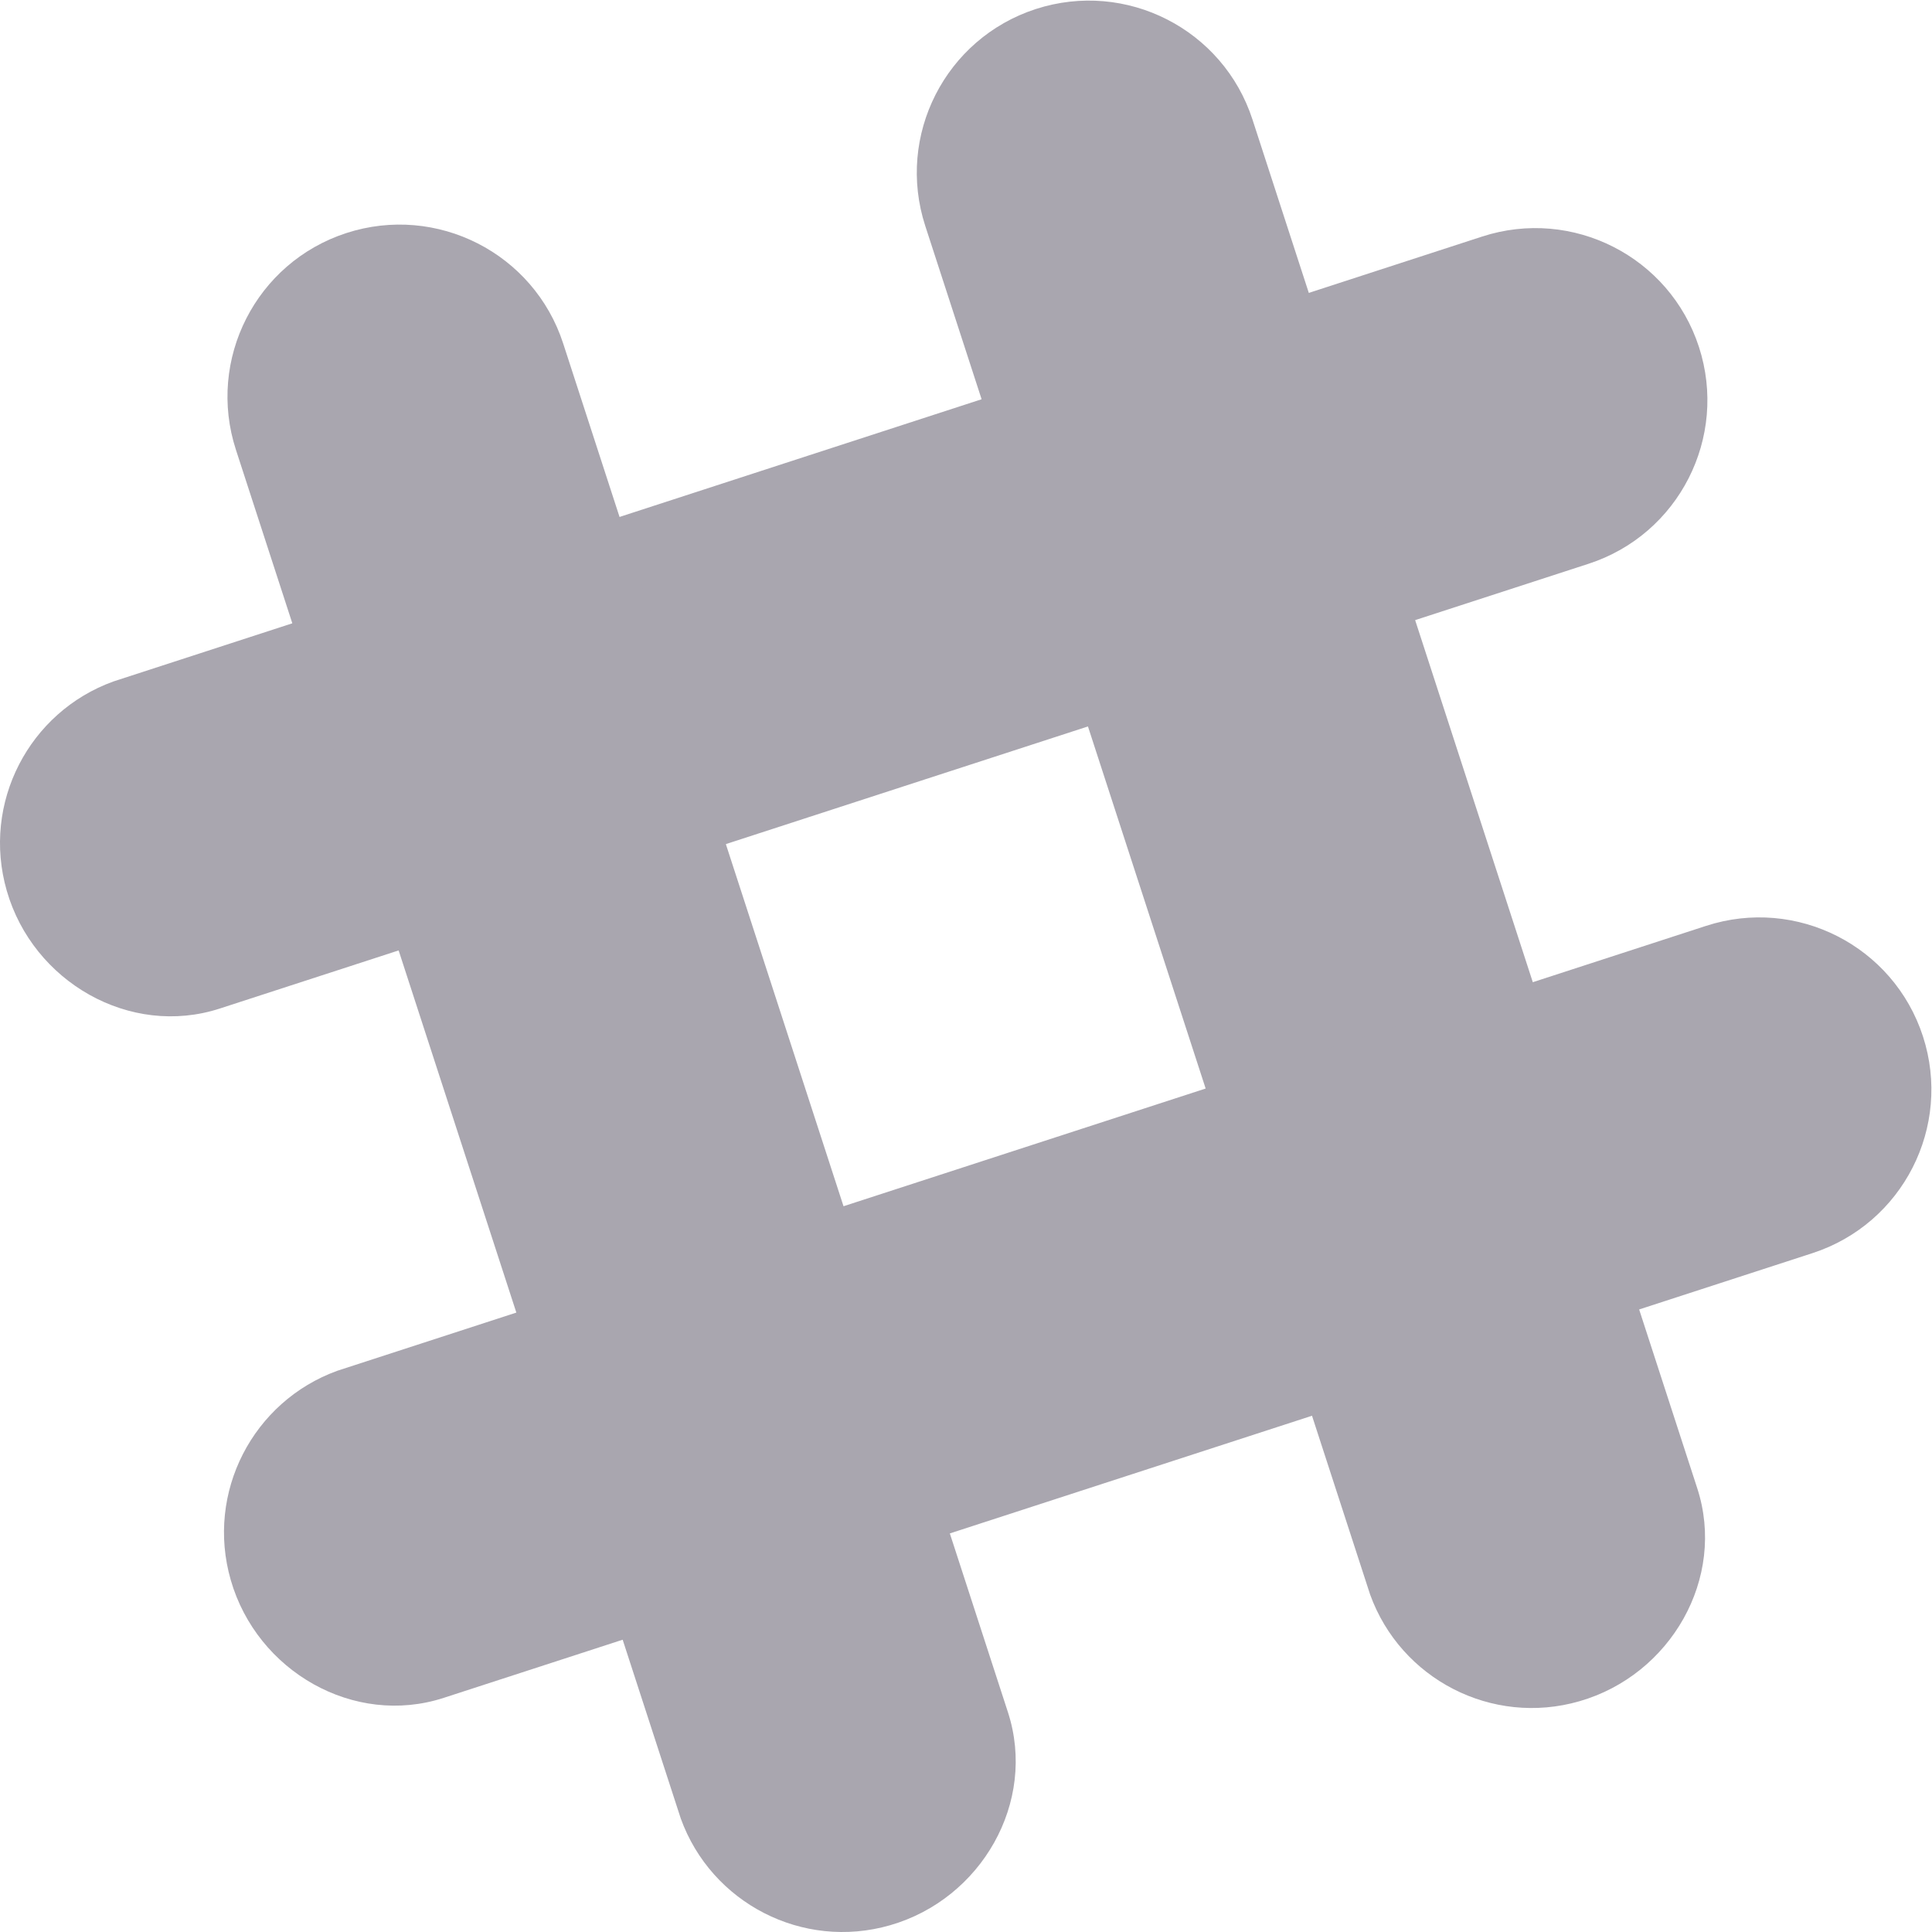
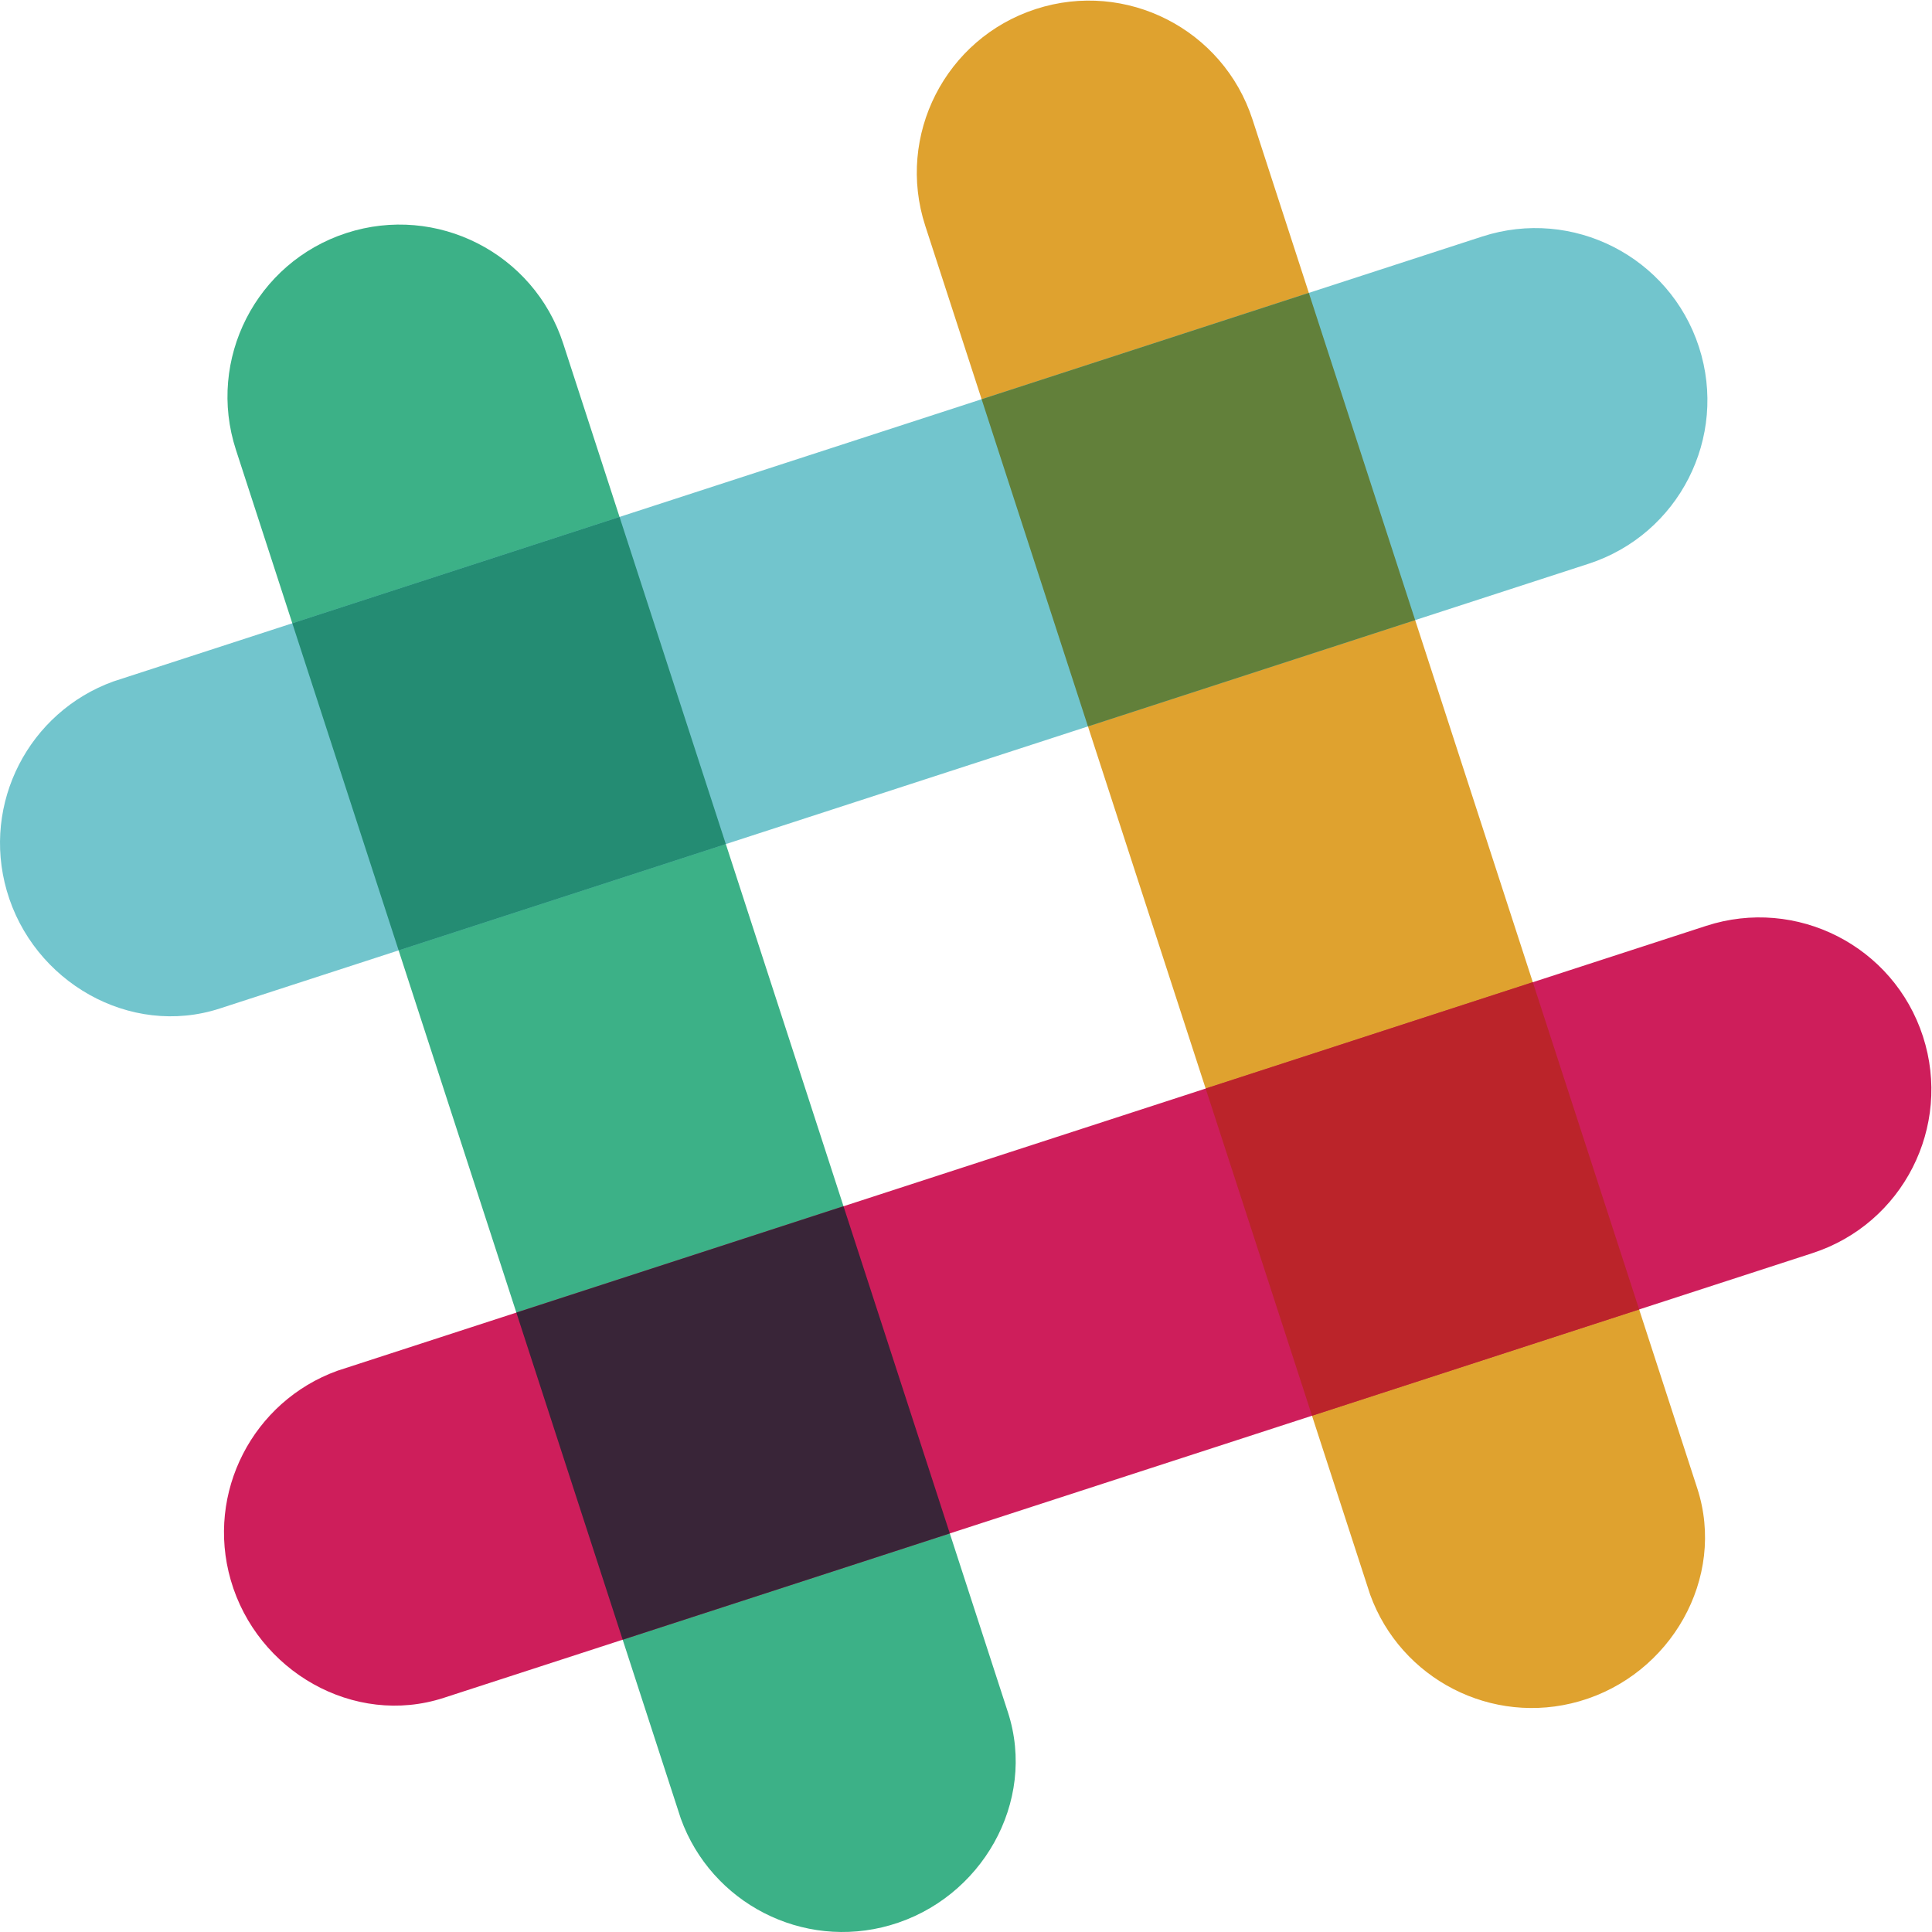
- <svg xmlns="http://www.w3.org/2000/svg" width="32px" height="32px" viewBox="0 0 32 32" version="1.1">
-   <defs />
-   <g id="icons" stroke="none" stroke-width="1" fill="none" fill-rule="evenodd">
-     <g id="General-icons-1" transform="translate(-444, -453)" fill="#A9A6AF">
-       <g id="slack" transform="translate(444, 453)">
-         <g id="Group">
-           <path d="M20.745,1.98 C20.259,0.483 18.652,-0.336 17.155,0.15 C15.658,0.637 14.839,2.244 15.325,3.741 L22.694,26.412 C23.2,27.81 24.71,28.596 26.16,28.178 C27.673,27.743 28.595,26.137 28.112,24.651 C28.094,24.595 20.745,1.98 20.745,1.98" id="Shape" />
-           <path d="M9.328,5.689 C8.842,4.193 7.234,3.374 5.737,3.86 C4.241,4.346 3.421,5.954 3.908,7.451 L11.276,30.121 C11.782,31.52 13.293,32.306 14.743,31.888 C16.255,31.453 17.177,29.847 16.695,28.361 C16.676,28.305 9.328,5.689 9.328,5.689" id="Shape" />
-           <path d="M30.02,20.756 C31.517,20.269 32.336,18.662 31.85,17.165 C31.363,15.668 29.756,14.849 28.259,15.335 L5.588,22.704 C4.19,23.21 3.404,24.72 3.822,26.17 C4.257,27.683 5.863,28.605 7.349,28.122 C7.405,28.104 30.02,20.756 30.02,20.756" id="Shape" />
-           <path d="M10.313,27.159 C11.789,26.679 13.691,26.061 15.732,25.398 C15.252,23.923 14.634,22.02 13.971,19.979 L8.552,21.741 L10.313,27.159" id="Shape" />
-           <path d="M21.731,23.449 C23.779,22.783 25.683,22.165 27.149,21.688 C26.67,20.213 26.052,18.31 25.388,16.268 L19.97,18.03 L21.731,23.449" id="Shape" />
-           <path d="M26.311,9.338 C27.807,8.852 28.626,7.244 28.14,5.747 C27.654,4.251 26.046,3.432 24.549,3.918 L1.879,11.287 C0.48,11.792 -0.306,13.303 0.112,14.753 C0.547,16.265 2.153,17.187 3.639,16.705 C3.695,16.686 26.311,9.338 26.311,9.338" id="Shape" />
-           <path d="M6.603,15.742 C8.078,15.262 9.981,14.644 12.022,13.981 C11.357,11.932 10.738,10.028 10.262,8.562 L4.841,10.323 L6.603,15.742" id="Shape" />
-           <path d="M18.02,12.032 C20.069,11.366 21.973,10.748 23.439,10.271 C22.774,8.222 22.155,6.317 21.678,4.851 L16.259,6.612 L18.02,12.032" id="Shape" />
-         </g>
-       </g>
-     </g>
-   </g>
+ <svg xmlns="http://www.w3.org/2000/svg" width="256" height="256" viewBox="0 0 256 256" preserveAspectRatio="xMidYMid">
+   <path d="M165.964 15.838c-3.89-11.975-16.752-18.528-28.725-14.636-11.975 3.89-18.528 16.752-14.636 28.725l58.947 181.365c4.048 11.187 16.132 17.473 27.732 14.135 12.1-3.483 19.475-16.334 15.614-28.217L165.964 15.838" fill="#DFA22F" />
+   <path d="M74.626 45.516C70.734 33.542 57.873 26.989 45.9 30.879 33.924 34.77 27.37 47.631 31.263 59.606l58.948 181.366c4.047 11.186 16.132 17.473 27.732 14.132 12.099-3.481 19.474-16.332 15.613-28.217L74.626 45.516" fill="#3CB187" />
+   <path d="M240.162 166.045c11.975-3.89 18.526-16.75 14.636-28.726-3.89-11.973-16.752-18.527-28.725-14.636L44.708 181.632c-11.187 4.046-17.473 16.13-14.135 27.73 3.483 12.099 16.334 19.475 28.217 15.614l181.372-58.93" fill="#CE1E5B" />
+   <path d="M82.508 217.27l43.347-14.084-14.086-43.352-43.35 14.09 14.089 43.347" fill="#392538" />
+   <path d="M173.847 187.591c16.388-5.323 31.62-10.273 43.348-14.084l-14.088-43.36-43.35 14.09 14.09 43.354" fill="#BB242A" />
+   <path d="M210.484 74.706c11.974-3.89 18.527-16.751 14.637-28.727-3.89-11.973-16.752-18.526-28.727-14.636L15.028 90.293C3.842 94.337-2.445 106.422.896 118.022c3.481 12.098 16.332 19.474 28.217 15.613l181.371-58.93" fill="#72C5CD" />
+   <path d="M52.822 125.933c11.805-3.836 27.025-8.782 43.354-14.086-5.323-16.39-10.273-31.622-14.084-43.352l-43.36 14.092 14.09 43.346" fill="#248C73" />
+   <path d="M144.16 96.256l43.356-14.088a546179.21 546179.21 0 0 0-14.089-43.36L130.07 52.9l14.09 43.356" fill="#62803A" />
</svg>
